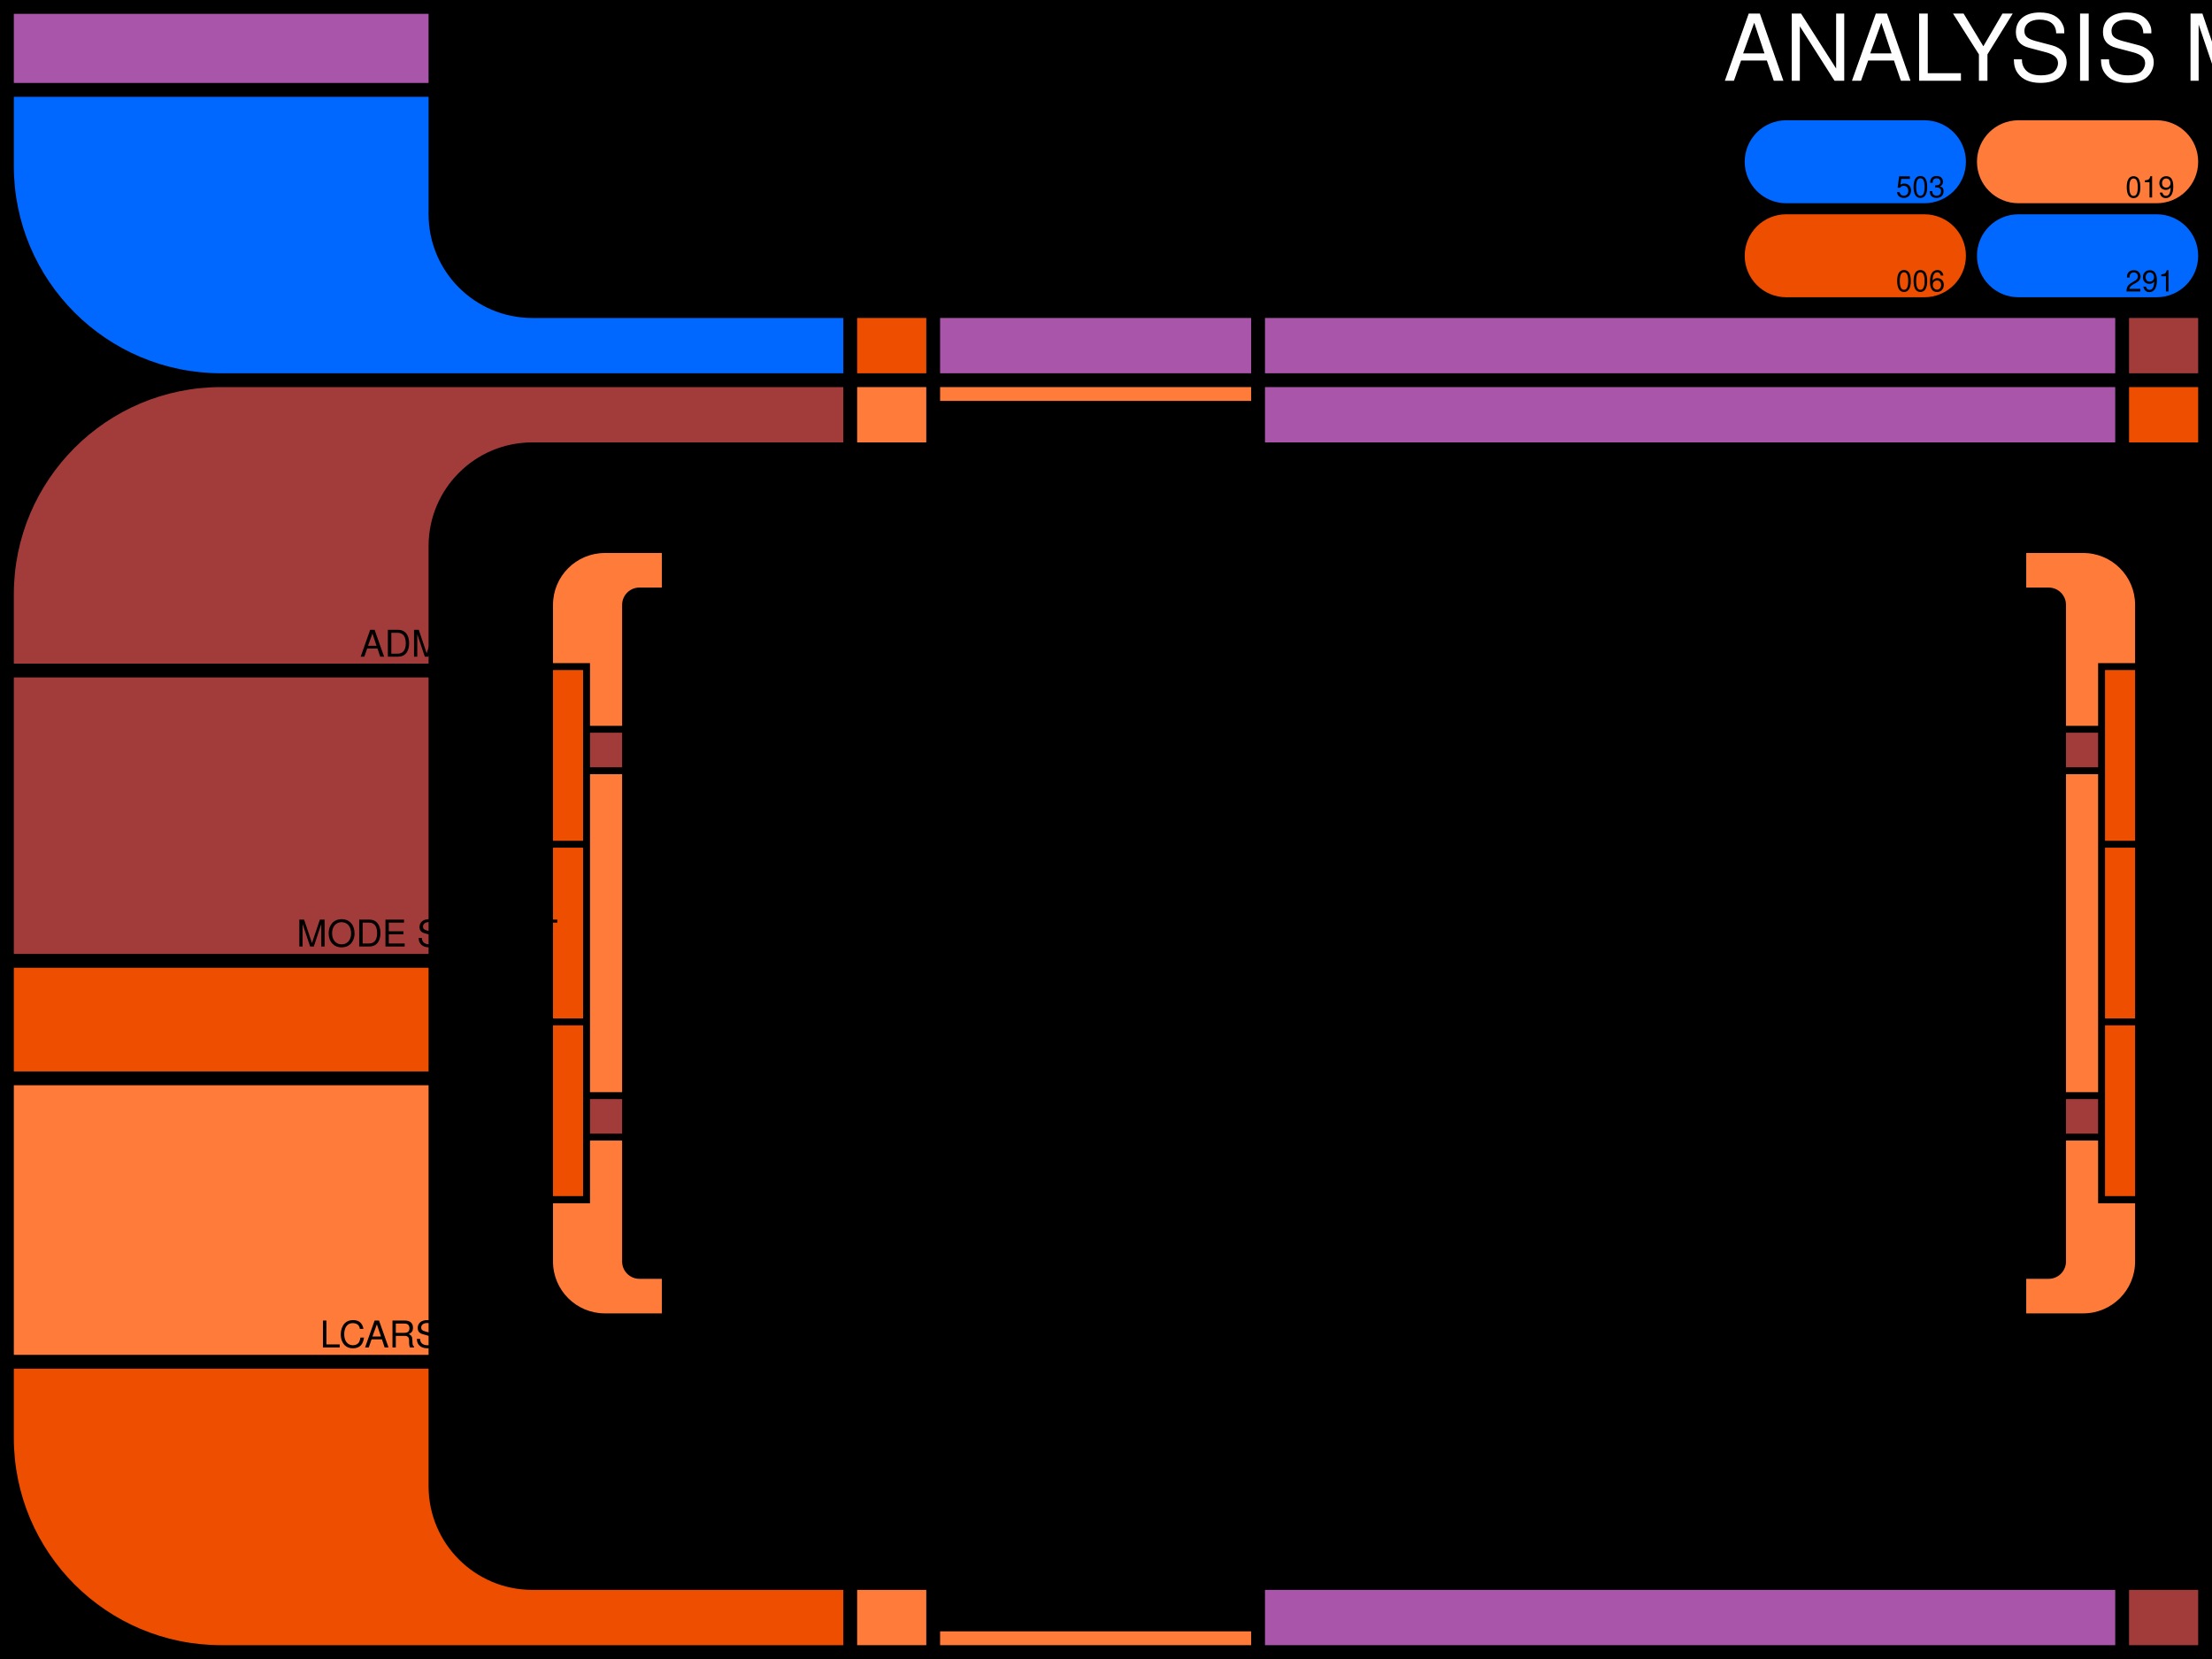
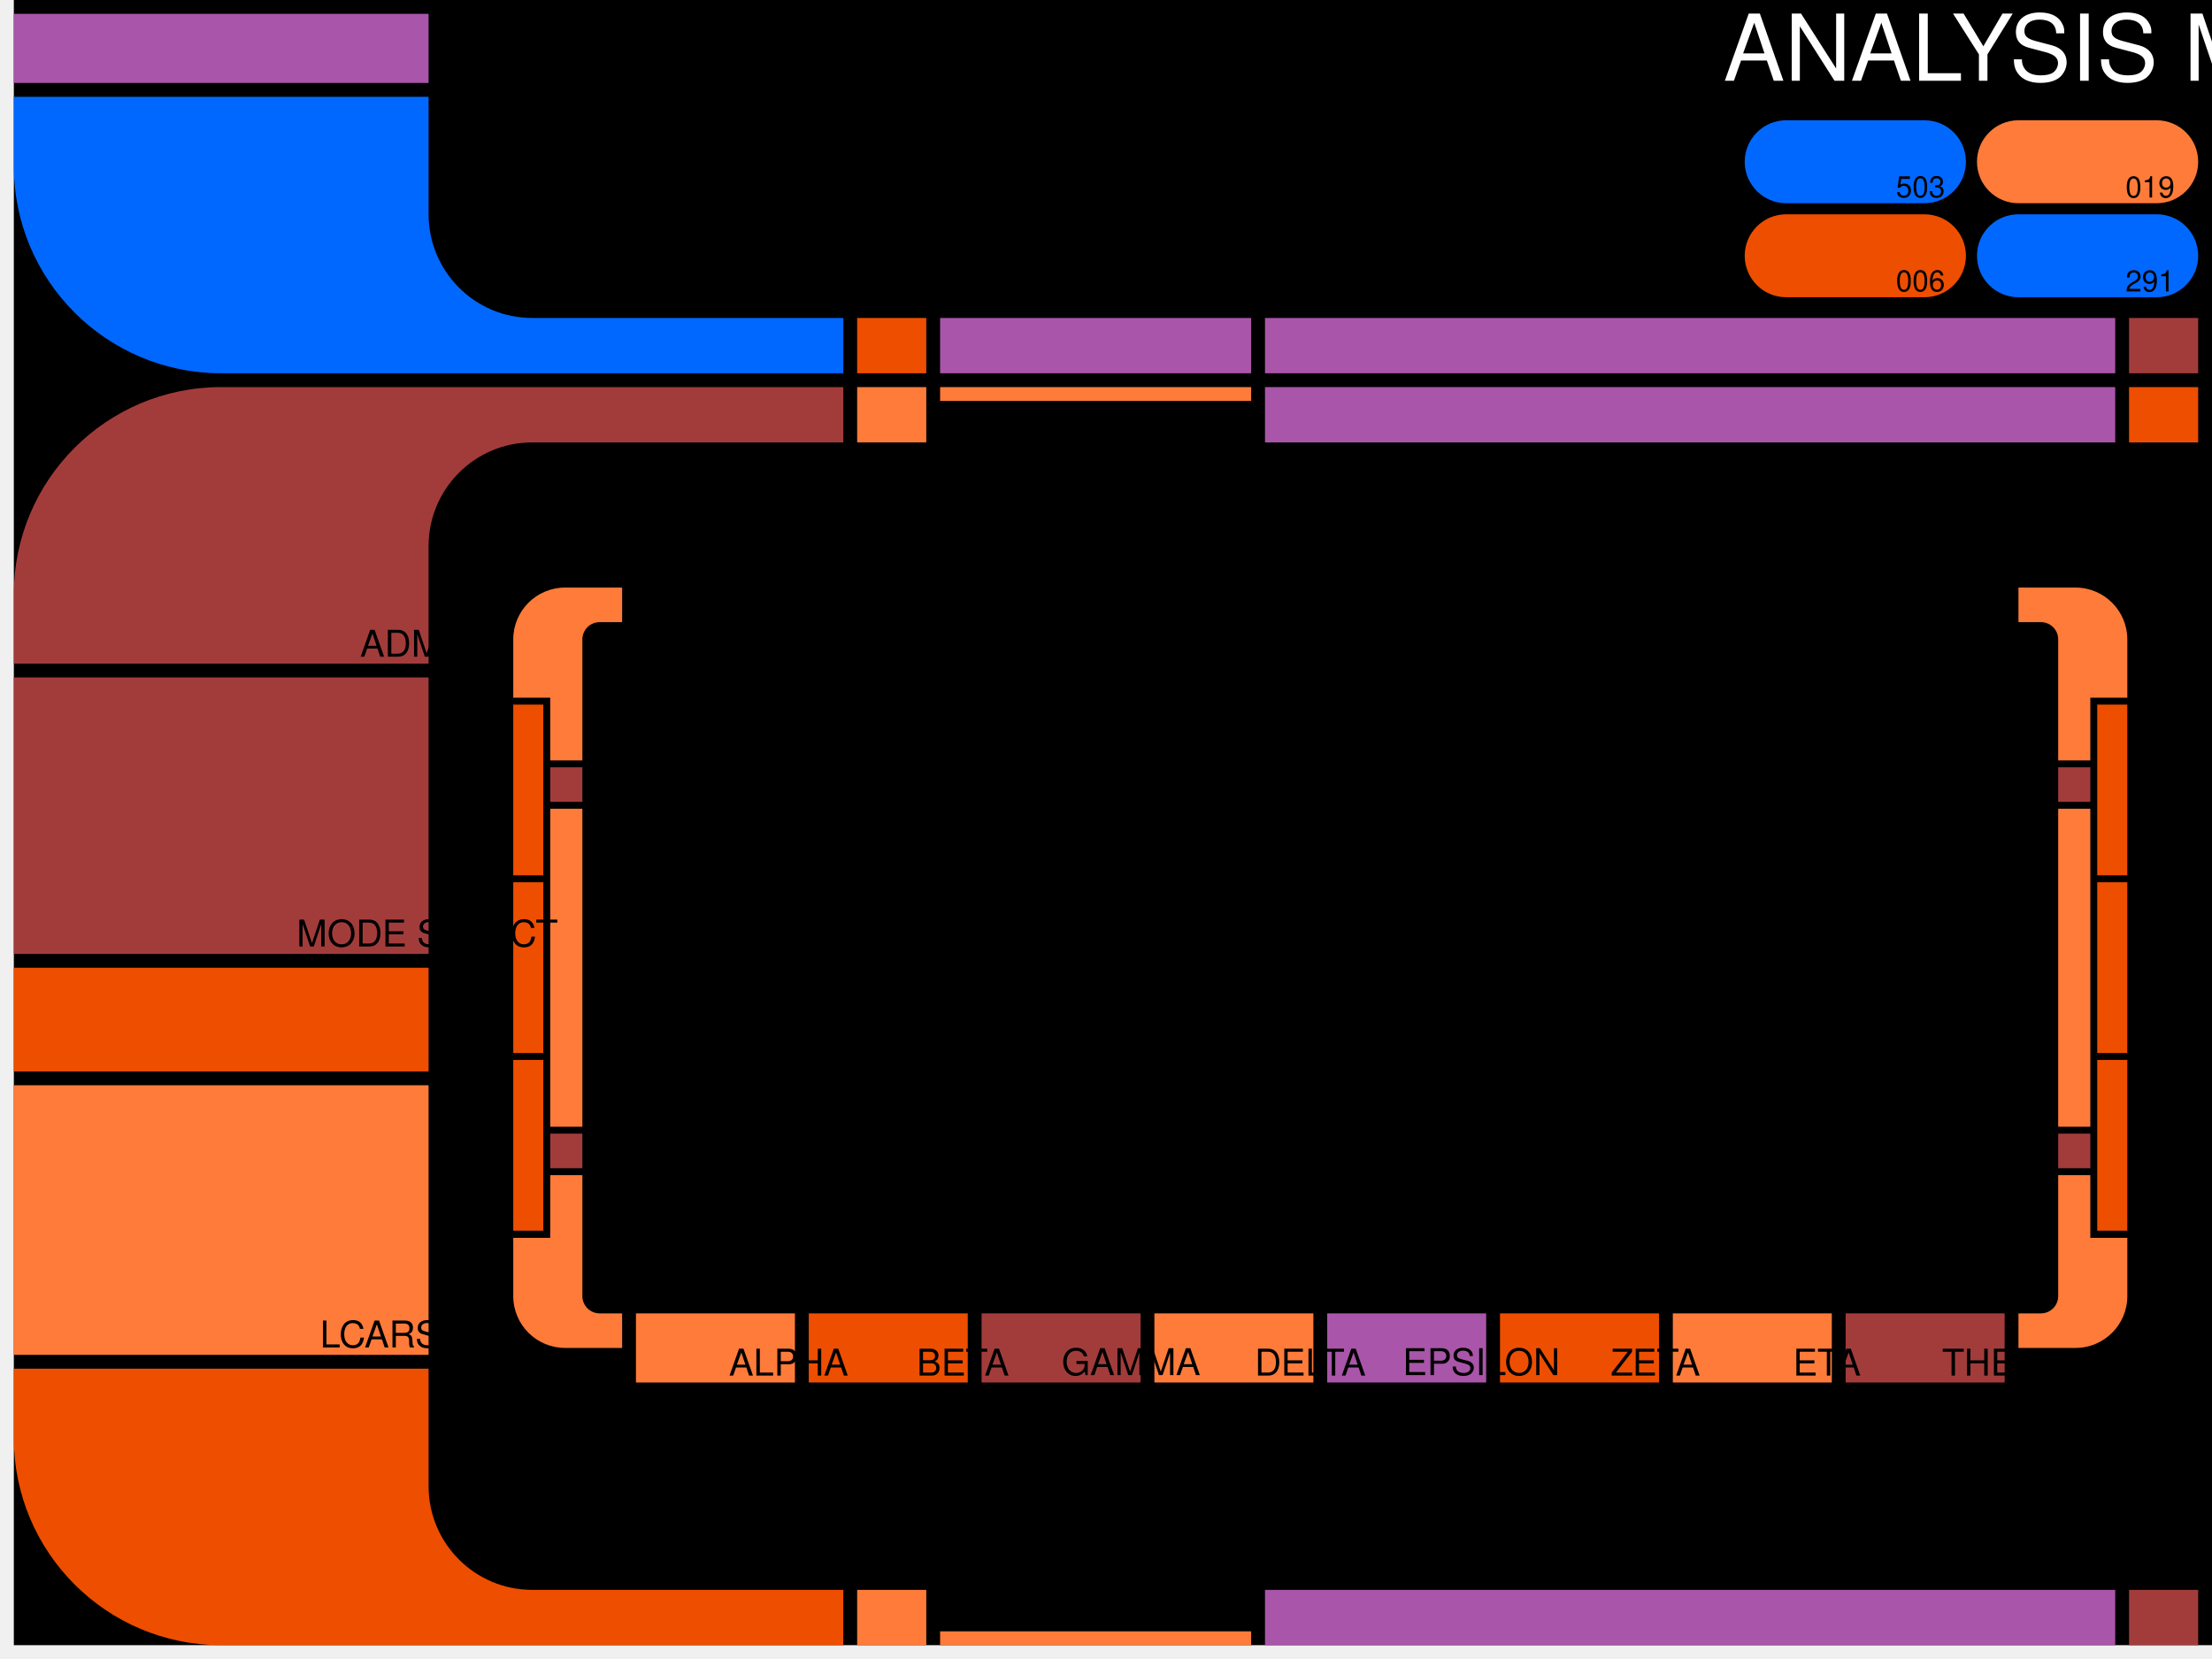
- <svg xmlns="http://www.w3.org/2000/svg" width="320px" height="240px" viewBox="0 0 320 240" version="1.1" id="SVGRoot">
-   <defs id="defs21053" />
-   <g id="layer2" style="opacity:1">
-     <rect style="opacity:1;fill:#000000;fill-opacity:1;stroke:#000088;stroke-width:0" id="rect11411" width="320" height="240" x="4.494382e-07" y="4.4036696e-07" />
+ <svg xmlns="http://www.w3.org/2000/svg" id="SVGRoot" version="1.1" viewBox="0 0 320 240" height="240px" width="320px">
+   <defs id="defs21053">
+     <linearGradient id="linearGradient13314">
+       <stop style="stop-color:#ffffff;stop-opacity:1;" offset="0" id="stop13312" />
+     </linearGradient>
+   </defs>
+   <g id="layer2" style="display:inline;opacity:1">
+     <rect style="opacity:1;fill:#000000;fill-opacity:1;stroke:#000088;stroke-width:0" id="rect11411" width="320" height="240" x="2" y="-2" />
  </g>
  <g id="layer1">
    <path id="rect8191" style="opacity:1;fill:#a23c3b;fill-opacity:1;stroke:#000088;stroke-width:0" d="m 32,56 c -16.569,0 -30,13.431 -30,30 v 10 h 1.793 56.414 1.793 V 86 79 a 15,15 0 0 1 15,-15 H 122 v -8 z" />
    <path id="rect8191-2" style="opacity:1;fill:#ee4e00;fill-opacity:1;stroke:#000088;stroke-width:0" d="M 32,238 C 15.431,238 2,224.569 2,208 v -10 h 1.793 56.414 1.793 v 10 7 a 15,15 0 0 0 15,15 h 45 v 8 z" />
    <path id="rect8191-6" style="opacity:1;mix-blend-mode:normal;fill:#0168ff;fill-opacity:1;stroke:#000088;stroke-width:0" d="M 32,54 C 15.431,54 2,40.569 2,24 v -10 h 1.793 56.414 1.793 V 24 31 a 15,15 0 0 0 15,15 h 45 v 8 z" />
    <rect style="opacity:1;fill:#a23c3b;fill-opacity:1;stroke:#000088;stroke-width:0" id="rect9600" width="60" height="40" x="2" y="98" />
    <rect style="opacity:1;fill:#ee4e00;fill-opacity:1;stroke:#000088;stroke-width:0" id="rect9600-1" width="60" height="15" x="2" y="140" />
    <rect style="opacity:1;fill:#ff7b3a;fill-opacity:1;stroke:#000088;stroke-width:0" id="rect9600-1-8" width="60" height="39" x="2" y="157" />
    <rect style="opacity:1;fill:#a955a9;fill-opacity:1;stroke:#000088;stroke-width:0" id="rect9600-1-1" width="60" height="10" x="2" y="2" />
    <rect style="opacity:1;fill:#ee4e00;fill-opacity:1;stroke:#000088;stroke-width:0" id="rect12657" width="10" height="8" x="124" y="46" />
    <rect style="fill:#ff7b3a;fill-opacity:1;stroke:#000088;stroke-width:0" id="rect12657-1" width="10" height="8" x="124" y="56" />
    <rect style="fill:#a23c3b;fill-opacity:1;stroke:#000088;stroke-width:0" id="rect12657-3" width="10" height="8" x="308" y="46" />
    <rect style="fill:#ee4e00;fill-opacity:1;stroke:#000088;stroke-width:0" id="rect12657-3-9" width="10" height="8" x="308" y="56" />
    <rect style="fill:#a955a9;fill-opacity:1;stroke:#000088;stroke-width:0" id="rect12657-8" width="45" height="8" x="136" y="46" />
    <rect style="fill:#ff7b3a;fill-opacity:1;stroke:#000088;stroke-width:0" id="rect12657-8-6" width="45" height="2" x="136" y="56" />
    <rect style="fill:#a955a9;fill-opacity:1;stroke:#000088;stroke-width:0" id="rect12657-8-8" width="123" height="8" x="183" y="46" />
    <rect style="fill:#a955a9;fill-opacity:1;stroke:#000088;stroke-width:0" id="rect12657-8-8-7" width="123" height="8" x="183" y="56" />
    <rect style="fill:#ff7b3a;fill-opacity:1;stroke:#000088;stroke-width:0" id="rect12657-1-1" width="10" height="8" x="124" y="230" />
    <rect style="fill:#a23c3b;fill-opacity:1;stroke:#000088;stroke-width:0" id="rect12657-3-9-1" width="10" height="8" x="308" y="230" />
    <rect style="fill:#ff7b3a;fill-opacity:1;stroke:#000088;stroke-width:0" id="rect12657-8-6-3" width="45" height="2" x="136" y="236" />
    <rect style="fill:#a955a9;fill-opacity:1;stroke:#000088;stroke-width:0" id="rect12657-8-8-7-8" width="123" height="8" x="183" y="230" />
    <rect style="opacity:1;fill:#ff7b3a;fill-opacity:1;stroke:#000088;stroke-width:0" id="rect64228" width="32" height="12" x="286" y="17.4" ry="6" />
    <rect style="fill:#0168ff;fill-opacity:1;stroke:#000088;stroke-width:0" id="rect64228-5" width="32" height="12" x="286" y="31" ry="6" />
    <rect style="fill:#0168ff;fill-opacity:1;stroke:#000088;stroke-width:0" id="rect64228-9" width="32" height="12" x="252.4" y="17.4" ry="6" />
    <rect style="fill:#ee4e00;fill-opacity:1;stroke:#000088;stroke-width:0" id="rect64228-5-4" width="32" height="12" x="252.4" y="31" ry="6" />
-     <path id="rect266442" style="opacity:1;fill:#ff7b3a;fill-opacity:1;stroke:#000088;stroke-width:0" d="M 87.5,80 C 83.358,80 80,83.358 80,87.5 v 8.432 h 5.352 V 105 H 90 v -10.449 -7.051 a 2.5,2.5 0 0 1 2.5,-2.5 h 3.25 v -5 H 90 Z" />
-     <path id="rect266442-5" style="fill:#ff7b3a;fill-opacity:1;stroke:#000088;stroke-width:0" d="m 85.352,165 v 9.068 H 80 V 182.5 c 0,4.142 3.358,7.5 7.5,7.5 h 2.5 5.75 v -5 H 92.5 A 2.5,2.5 0 0 1 90,182.5 V 175.449 165 Z" />
-     <path id="rect282859" style="opacity:1;fill:#a23c3b;fill-opacity:1;stroke:#000088;stroke-width:0" d="m 85.352,106 v 5 H 90 v -5 z" />
-     <path id="rect282859-8" style="fill:#ff7b3a;fill-opacity:1;stroke:#000088;stroke-width:0" d="m 85.352,112 v 46 H 90 v -46 z" />
-     <path id="rect282859-0" style="fill:#a23c3b;fill-opacity:1;stroke:#000088;stroke-width:0" d="m 85.352,159 v 5 H 90 v -5 z" />
-     <rect style="opacity:1;fill:#ee4e00;fill-opacity:1;stroke:#000088;stroke-width:0" id="rect301435" width="4.352" height="24.7" x="80" y="96.932" />
-     <rect style="fill:#ee4e00;fill-opacity:1;stroke:#000088;stroke-width:0" id="rect301435-0" width="4.352" height="24.7" x="80" y="122.632" />
-     <rect style="fill:#ee4e00;fill-opacity:1;stroke:#000088;stroke-width:0" id="rect301435-1" width="4.352" height="24.7" x="80" y="148.332" />
-     <path id="rect266442-0" style="fill:#ff7b3a;fill-opacity:1;stroke:#000088;stroke-width:0" d="m 301.375,80 c 4.142,-10e-7 7.5,3.358 7.5,7.5 v 8.432 h -5.352 V 105 H 298.875 v -10.449 -7.051 a 2.5,2.5 0 0 0 -2.5,-2.5 h -3.25 v -5 h 5.75 z" />
-     <path id="rect266442-5-8" style="fill:#ff7b3a;fill-opacity:1;stroke:#000088;stroke-width:0" d="m 303.523,165 v 9.068 H 308.875 V 182.5 c 0,4.142 -3.358,7.5 -7.5,7.5 h -2.5 -5.75 v -5 h 3.25 a 2.5,2.5 0 0 0 2.5,-2.5 V 175.449 165 Z" />
-     <path id="rect282859-5" style="fill:#a23c3b;fill-opacity:1;stroke:#000088;stroke-width:0" d="m 303.523,106 v 5 H 298.875 v -5 z" />
-     <path id="rect282859-8-7" style="fill:#ff7b3a;fill-opacity:1;stroke:#000088;stroke-width:0" d="m 303.523,112 v 46 H 298.875 v -46 z" />
-     <path id="rect282859-0-3" style="fill:#a23c3b;fill-opacity:1;stroke:#000088;stroke-width:0" d="m 303.523,159 v 5 H 298.875 v -5 z" />
-     <rect style="fill:#ee4e00;fill-opacity:1;stroke:#000088;stroke-width:0" id="rect301435-3" width="4.352" height="24.7" x="-308.875" y="96.932" transform="scale(-1,1)" />
-     <rect style="fill:#ee4e00;fill-opacity:1;stroke:#000088;stroke-width:0" id="rect301435-0-0" width="4.352" height="24.7" x="-308.875" y="122.632" transform="scale(-1,1)" />
-     <rect style="fill:#ee4e00;fill-opacity:1;stroke:#000088;stroke-width:0" id="rect301435-1-4" width="4.352" height="24.7" x="-308.875" y="148.332" transform="scale(-1,1)" />
+     <path id="rect266442" style="opacity:1;fill:#ff7b3a;fill-opacity:1;stroke:#000088;stroke-width:0" d="m 81.75,85 c -4.142,-10e-7 -7.5,3.358 -7.5,7.5 v 8.432 h 5.352 V 110 H 84.25 v -10.449 -7.051 a 2.5,2.5 0 0 1 2.5,-2.5 H 90 v -5 h -5.75 z" />
+     <path id="rect266442-5" style="fill:#ff7b3a;fill-opacity:1;stroke:#000088;stroke-width:0" d="m 79.602,170 v 9.068 H 74.25 V 187.5 c 0,4.142 3.358,7.5 7.5,7.5 h 2.5 5.75 v -5 h -3.25 a 2.5,2.5 0 0 1 -2.5,-2.5 V 180.449 170 Z" />
+     <path id="rect282859" style="opacity:1;fill:#a23c3b;fill-opacity:1;stroke:#000088;stroke-width:0" d="m 79.602,111 v 5 H 84.25 v -5 z" />
+     <path id="rect282859-8" style="fill:#ff7b3a;fill-opacity:1;stroke:#000088;stroke-width:0" d="m 79.602,117 v 46 H 84.25 v -46 z" />
+     <path id="rect282859-0" style="fill:#a23c3b;fill-opacity:1;stroke:#000088;stroke-width:0" d="m 79.602,164 v 5 H 84.25 v -5 z" />
+     <rect style="opacity:1;fill:#ee4e00;fill-opacity:1;stroke:#000088;stroke-width:0" id="rect301435" width="4.352" height="24.7" x="74.25" y="101.932" />
+     <rect style="fill:#ee4e00;fill-opacity:1;stroke:#000088;stroke-width:0" id="rect301435-0" width="4.352" height="24.7" x="74.25" y="127.632" />
+     <rect style="fill:#ee4e00;fill-opacity:1;stroke:#000088;stroke-width:0" id="rect301435-1" width="4.352" height="24.7" x="74.25" y="153.332" />
+     <path id="rect266442-0" style="fill:#ff7b3a;fill-opacity:1;stroke:#000088;stroke-width:0" d="m 300.25,85 c 4.142,-10e-7 7.5,3.358 7.5,7.5 v 8.432 h -5.352 V 110 H 297.75 v -10.449 -7.051 a 2.5,2.5 0 0 0 -2.5,-2.5 H 292 v -5 h 5.75 z" />
+     <path id="rect266442-5-8" style="fill:#ff7b3a;fill-opacity:1;stroke:#000088;stroke-width:0" d="m 302.398,170 v 9.068 H 307.75 V 187.5 c 0,4.142 -3.358,7.5 -7.5,7.5 h -2.5 -5.75 v -5 h 3.25 a 2.5,2.5 0 0 0 2.5,-2.5 V 180.449 170 Z" />
+     <path id="rect282859-5" style="fill:#a23c3b;fill-opacity:1;stroke:#000088;stroke-width:0" d="m 302.398,111 v 5 H 297.75 v -5 z" />
+     <path id="rect282859-8-7" style="fill:#ff7b3a;fill-opacity:1;stroke:#000088;stroke-width:0" d="m 302.398,117 v 46 H 297.75 v -46 z" />
+     <path id="rect282859-0-3" style="fill:#a23c3b;fill-opacity:1;stroke:#000088;stroke-width:0" d="m 302.398,164 v 5 H 297.75 v -5 z" />
+     <rect style="fill:#ee4e00;fill-opacity:1;stroke:#000088;stroke-width:0" id="rect301435-3" width="4.352" height="24.7" x="-307.75" y="101.932" transform="scale(-1,1)" />
+     <rect style="fill:#ee4e00;fill-opacity:1;stroke:#000088;stroke-width:0" id="rect301435-0-0" width="4.352" height="24.7" x="-307.75" y="127.632" transform="scale(-1,1)" />
+     <rect style="fill:#ee4e00;fill-opacity:1;stroke:#000088;stroke-width:0" id="rect301435-1-4" width="4.352" height="24.7" x="-307.75" y="153.332" transform="scale(-1,1)" />
  </g>
  <g id="layer3">
    <text xml:space="preserve" style="font-size:5.333px;line-height:1.25;font-family:'Helvetica LT Std';-inkscape-font-specification:'Helvetica LT Std';fill:#000000" x="42.899" y="136.925" id="text87856">
      <tspan x="42.899" y="136.925" id="tspan89070" style="font-size:5.333px;fill:#000000">MODE SELECT</tspan>
    </text>
    <text xml:space="preserve" style="font-size:5.333px;line-height:1.25;font-family:'Helvetica LT Std';-inkscape-font-specification:'Helvetica LT Std';fill:#000000" x="46.302" y="194.925" id="text110324">
      <tspan id="tspan110322" x="46.302" y="194.925" style="font-size:5.333px;fill:#000000">LCARS 047</tspan>
    </text>
    <text xml:space="preserve" style="font-size:5.333px;line-height:1.25;font-family:'Helvetica LT Std';-inkscape-font-specification:'Helvetica LT Std';fill:#000000" x="52.083" y="95" id="text117026">
      <tspan id="tspan117024" x="52.083" y="95">ADMIN</tspan>
    </text>
    <text xml:space="preserve" style="font-size:4.267px;line-height:1.25;font-family:'Helvetica LT Std';-inkscape-font-specification:'Helvetica LT Std';fill:#000000;stroke-width:0.8" x="307.481" y="28.566" id="text127758">
      <tspan id="tspan127756" x="307.481" y="28.566" style="stroke-width:0.8">019</tspan>
    </text>
    <text xml:space="preserve" style="font-size:4.267px;line-height:1.25;font-family:'Helvetica LT Std';-inkscape-font-specification:'Helvetica LT Std';fill:#000000;stroke-width:0.8" x="307.481" y="42.166" id="text127758-4">
      <tspan id="tspan127756-9" x="307.481" y="42.166" style="stroke-width:0.8">291</tspan>
    </text>
    <text xml:space="preserve" style="font-size:4.267px;line-height:1.25;font-family:'Helvetica LT Std';-inkscape-font-specification:'Helvetica LT Std';fill:#000000;stroke-width:0.8" x="306.013" y="225.613" id="text127758-4-4">
      <tspan id="tspan127756-9-7" x="306.013" y="225.613" style="stroke-width:0.8">762</tspan>
    </text>
    <text xml:space="preserve" style="font-size:4.267px;line-height:1.25;font-family:'Helvetica LT Std';-inkscape-font-specification:'Helvetica LT Std';fill:#000000;stroke-width:0.8" x="272.013" y="225.613" id="text127758-4-4-1">
      <tspan id="tspan127756-9-7-6" x="272.013" y="225.613" style="stroke-width:0.8">223</tspan>
    </text>
    <text xml:space="preserve" style="font-size:4.267px;line-height:1.25;font-family:'Helvetica LT Std';-inkscape-font-specification:'Helvetica LT Std';fill:#000000;stroke-width:0.8" x="238.013" y="225.613" id="text127758-4-4-2">
      <tspan id="tspan127756-9-7-5" x="238.013" y="225.613" style="stroke-width:0.8">357</tspan>
    </text>
    <text xml:space="preserve" style="font-size:4.267px;line-height:1.25;font-family:'Helvetica LT Std';-inkscape-font-specification:'Helvetica LT Std';fill:#000000;stroke-width:0.8" x="274.269" y="28.54" id="text136467">
      <tspan id="tspan136465" x="274.269" y="28.54" style="stroke-width:0.8">503</tspan>
    </text>
    <text xml:space="preserve" style="font-size:4.267px;line-height:1.25;font-family:'Helvetica LT Std';-inkscape-font-specification:'Helvetica LT Std';fill:#000000;stroke-width:0.8" x="274.269" y="42.14" id="text136467-5">
      <tspan id="tspan136465-2" x="274.269" y="42.14" style="stroke-width:0.8">006</tspan>
    </text>
    <text xml:space="preserve" style="font-size:13.333px;line-height:1.25;font-family:'Helvetica LT Std';-inkscape-font-specification:'Helvetica LT Std';fill:#ffffff" x="249.294" y="11.68" id="text149843">
      <tspan id="tspan149841" x="249.294" y="11.68" style="font-size:13.333px">ANALYSIS MODE 503</tspan>
    </text>
  </g>
-   <g id="layer4" />
+   <g id="layer4">
+     <rect style="opacity:1;fill:#ff7b3a;fill-opacity:1;stroke:#000000;stroke-width:0" id="rect15019" width="23" height="10" x="92" y="190" />
+     <rect style="fill:#ee4e00;fill-opacity:1;stroke:#000000;stroke-width:0" id="rect15019-7" width="23" height="10" x="117" y="190" />
+     <rect style="fill:#a23c3b;fill-opacity:1;stroke:#000000;stroke-width:0" id="rect15019-3" width="23" height="10" x="142" y="190" />
+     <rect style="fill:#ff7b3a;fill-opacity:1;stroke:#000000;stroke-width:0" id="rect15019-7-3" width="23" height="10" x="167" y="190" />
+     <rect style="fill:#a955a9;fill-opacity:1;stroke:#000000;stroke-width:0" id="rect15019-5" width="23" height="10" x="192" y="190" />
+     <rect style="fill:#ee4e00;fill-opacity:1;stroke:#000000;stroke-width:0" id="rect15019-7-37" width="23" height="10" x="217" y="190" />
+     <rect style="fill:#ff7b3a;fill-opacity:1;stroke:#000000;stroke-width:0" id="rect15019-3-3" width="23" height="10" x="242" y="190" />
+     <rect style="fill:#a23c3b;fill-opacity:1;stroke:#000000;stroke-width:0" id="rect15019-7-3-0" width="23" height="10" x="267" y="190" />
+     <text xml:space="preserve" style="font-size:5.333px;line-height:1.25;font-family:'Helvetica LT Std';-inkscape-font-specification:'Helvetica LT Std'" x="105.445" y="199" id="text168786">
+       <tspan id="tspan168784" x="105.445" y="199">ALPHA</tspan>
+     </text>
+     <text xml:space="preserve" style="font-size:5.333px;line-height:1.25;font-family:'Helvetica LT Std';-inkscape-font-specification:'Helvetica LT Std'" x="132.611" y="199" id="text173049">
+       <tspan id="tspan173047" x="132.611" y="199" rotate="0 0 0 0 0" style="font-size:5.333px">BETA</tspan>
+     </text>
+     <text xml:space="preserve" style="font-size:5.333px;line-height:1.25;font-family:'Helvetica LT Std';-inkscape-font-specification:'Helvetica LT Std'" x="153.573" y="198.925" id="text179133">
+       <tspan id="tspan179131" x="153.573" y="198.925">GAMMA</tspan>
+     </text>
+     <text xml:space="preserve" style="font-size:5.333px;line-height:1.25;font-family:'Helvetica LT Std';-inkscape-font-specification:'Helvetica LT Std'" x="181.523" y="199" id="text187637">
+       <tspan id="tspan187635" x="181.523" y="199">DELTA</tspan>
+     </text>
+     <text xml:space="preserve" style="font-size:5.333px;line-height:1.25;font-family:'Helvetica LT Std';-inkscape-font-specification:'Helvetica LT Std'" x="202.907" y="198.925" id="text193361">
+       <tspan id="tspan193359" x="202.907" y="198.925">EPSILON</tspan>
+     </text>
+     <text xml:space="preserve" style="font-size:5.333px;line-height:1.25;font-family:'Helvetica LT Std';-inkscape-font-specification:'Helvetica LT Std'" x="233.005" y="199" id="text194127">
+       <tspan id="tspan194125" x="233.005" y="199">ZETA</tspan>
+     </text>
+     <text xml:space="preserve" style="font-size:5.333px;line-height:1.25;font-family:'Helvetica LT Std';-inkscape-font-specification:'Helvetica LT Std'" x="259.387" y="199" id="text194671">
+       <tspan id="tspan194669" x="259.387" y="199">ETA</tspan>
+     </text>
+     <text xml:space="preserve" style="font-size:5.333px;line-height:1.25;font-family:'Helvetica LT Std';-inkscape-font-specification:'Helvetica LT Std'" x="280.931" y="199" id="text195359">
+       <tspan id="tspan195357" x="280.931" y="199">THETA</tspan>
+     </text>
+   </g>
</svg>
